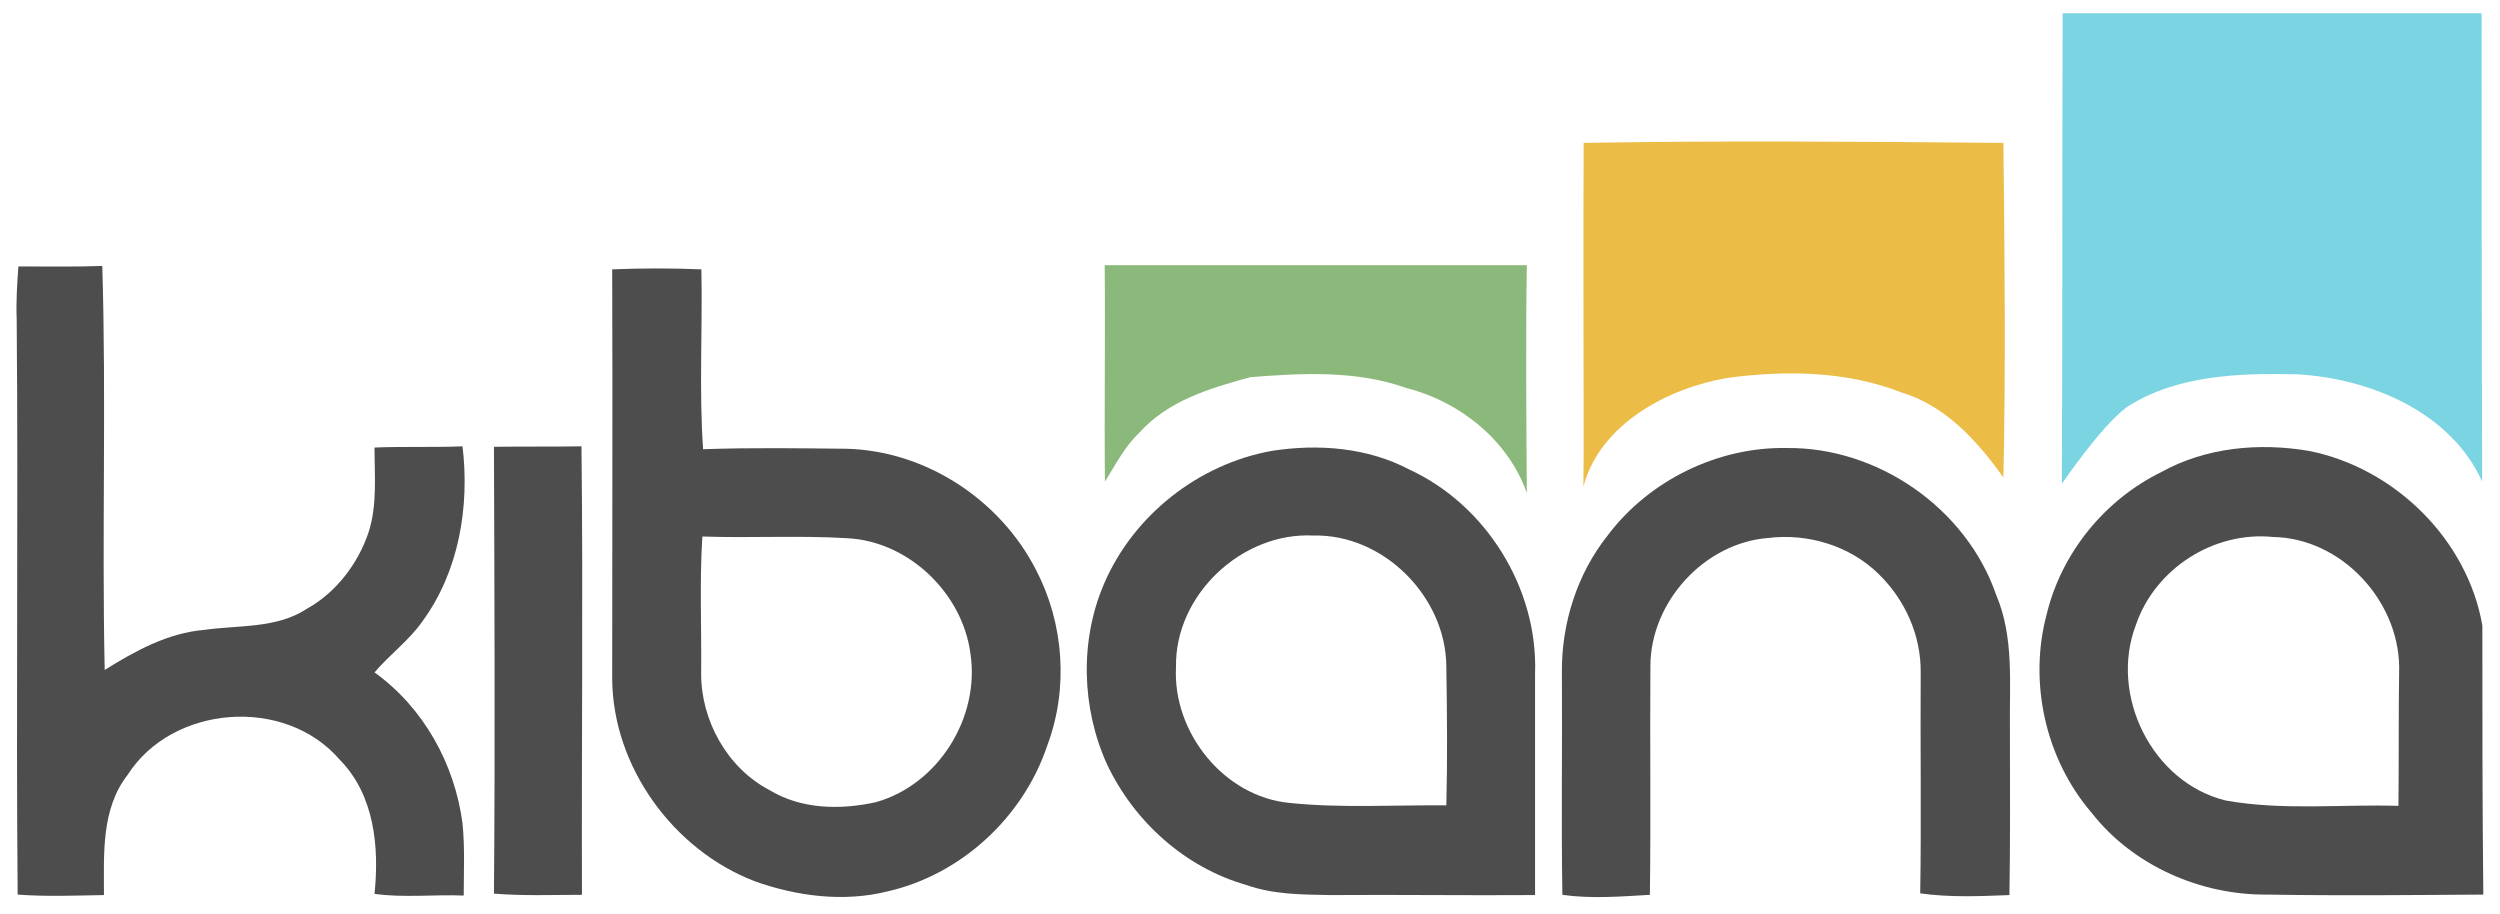
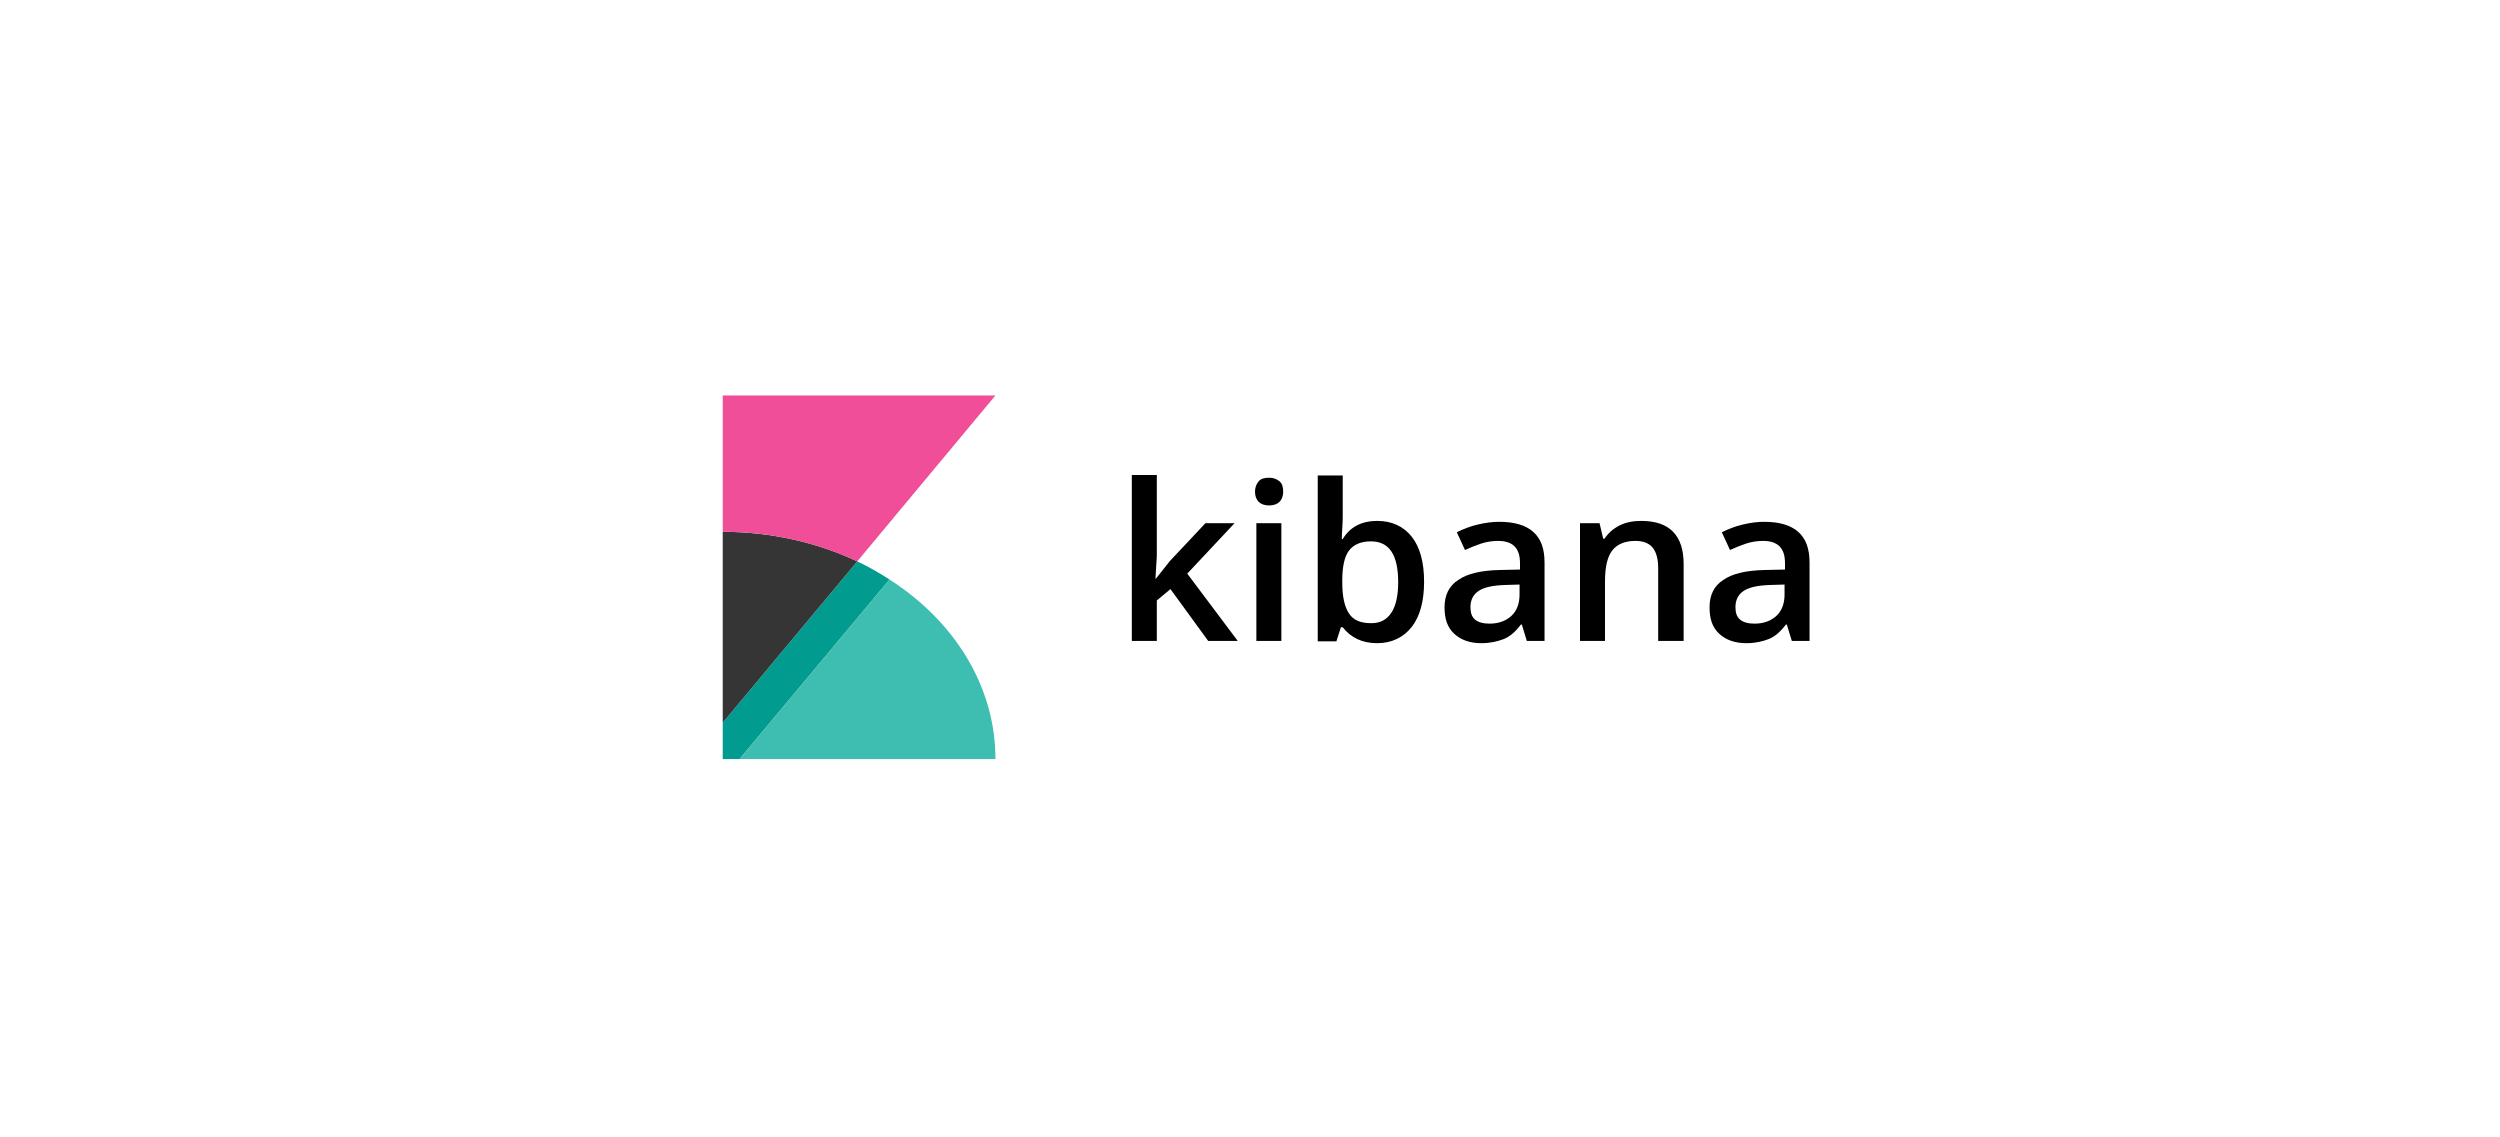
- <svg xmlns="http://www.w3.org/2000/svg" version="1.1" id="Layer_1" x="0px" y="0px" viewBox="-5 125 1034 378" enable-background="new -5 125 1034 378" xml:space="preserve">
-   <path fill="#7BD4E2" d="M848.1,130.5h173.3c0,60.2,0,120.7,0.2,181c0,4.2,0,12.6,0,12.6c-13.1-28.8-46.4-42.6-76.6-44.3  c-23.8-0.5-49.6,0.2-70.4,13.6c-10.9,8.2-26.8,31.7-26.8,31.7v-8.7C848.1,254.5,847.9,192.5,848.1,130.5z" />
-   <path fill="#EBBC46" d="M650,184.1c57.8-1,115.8-0.5,173.6,0c0.5,46.1,1,92.2,0,138.4c-10.7-15.1-24.1-29.8-42.2-35.2  c-22.8-8.9-47.9-9.2-71.9-6c-24.8,4.2-52.7,19.1-59.6,44.9c0,0,0.1-9.7,0.1-14.6C650,269.1,649.8,226.7,650,184.1z" />
-   <path fill="#4D4D4D" d="M2.6,235.2c11.7,0,23.3,0.2,34.7-0.2c1.7,55.5-0.2,111.3,1,167.1c12.6-7.9,26.3-15.4,41.4-16.6  c14.1-2,29.8-0.5,42.2-8.7c12.1-6.7,21.1-18.6,25.5-31.5c3.7-11.4,2.5-23.6,2.5-35.2c12.1-0.5,24.3,0,36.4-0.5  c3,25-1.5,51.8-16.6,72.4c-5.5,7.9-13.4,13.6-19.8,21.1c20.3,14.6,33.2,37.9,36.4,62.5c1,9.9,0.5,19.8,0.5,29.8  c-12.4-0.5-24.8,1-36.9-0.7c2-19.3,0-40.9-14.4-55.5c-22.6-26.3-69.2-22.8-87.8,6.4c-10.9,14.1-9.7,32.7-9.7,49.6  c-11.9,0.2-23.8,0.7-35.7-0.2C1.6,415.4,2.6,336.3,1.9,257C1.6,249.8,2.1,242.3,2.6,235.2z" />
-   <path fill="#8AB97B" d="M451.9,234.7h174.6c-0.5,31.2-0.2,63,0,94.2c-7.7-21.8-27.8-37.9-49.8-43.4c-20.6-7.4-43.1-6.2-64.5-4.5  c-16.6,4.5-34.2,9.7-46.1,23.1c-6,5.7-9.7,13.1-14.1,20.1C451.7,294.2,452.2,264.4,451.9,234.7z" />
-   <path fill="#4D4D4D" d="M199.3,309.8c11.9-0.2,24.1,0,36.2-0.2c0.7,61.7,0,123.7,0.2,185.5c-12.1,0-24.3,0.5-36.4-0.5  C199.8,433,199.5,371.3,199.3,309.8z" />
-   <path fill="#4D4D4D" d="M659.9,346.5c17.1-22.8,45.6-36.7,73.9-36.2c37.7-0.5,74.4,24.8,86.8,60.7c7.4,17.4,5.5,36.4,5.7,54.5  c0,23.3,0.2,46.4-0.2,69.7c-12.4,0.5-24.8,1-36.9-0.7c0.5-30.5,0-61,0.2-91.2c0.2-15.4-6.4-30.2-17.4-40.9  c-11.9-11.7-29.3-16.9-45.6-14.9c-26.5,2-48.8,26.5-48.8,53.1c-0.2,31.5,0.2,63-0.2,94.5c-12.1,0.7-24.3,1.7-36.2,0  c-0.5-30.5,0-61.2-0.2-92C640.8,382.9,647.3,362.3,659.9,346.5z" />
-   <path fill="#4D4D4D" d="M423.6,360.9c-14.9-29.3-45.9-49.6-78.8-50.3c-19.6-0.2-39.4-0.5-59,0.2c-1.7-24.8-0.2-49.6-0.7-74.4  c-12.1-0.5-24.5-0.5-36.9,0c0.2,56.5,0,112.8,0,169.3c0.2,36.4,25.3,70.9,59,83.8c17.4,6.2,36.7,8.7,54.8,4.2  c30.5-6.9,56.3-30.7,66.2-60.5C437,409.7,435,382.9,423.6,360.9z M357.2,456.8c-14.6,3.2-30.7,3-43.9-5c-17.6-9.2-28.5-29-28.3-48.6  c0.2-18.8-0.7-37.7,0.5-56.3c19.8,0.7,39.9-0.5,59.8,0.7c25.5,1.2,47.9,22.8,51.1,47.9C400.3,421.9,383,449.6,357.2,456.8z" />
-   <path fill="#4D4D4D" d="M577.9,319.2c-17.4-9.2-37.9-10.7-57-7.7c-30.2,5.5-57,26.5-69.2,54.8c-10.2,23.6-9.4,51.6,1.2,74.9  c11.2,23.6,32.2,42.6,57.5,49.8c11.2,4,23.1,4,35,4.2c28.3-0.2,56.3,0.2,84.5,0c0-30.5,0-61,0-91.5  C631.2,368.3,609.6,333.8,577.9,319.2z M593.2,458.1c-21.6-0.2-43.4,1.2-64.7-1c-27.3-2.5-48.6-29.3-47.1-56.3  c-0.5-29.8,27.3-55.8,56.8-54.3c29-0.7,54.8,25.3,55,54.1C593.5,419.9,593.7,439,593.2,458.1z" />
-   <path fill="#4D4D4D" d="M1021.7,383.7c-6.2-35.7-36.4-65.2-71.7-72.2c-20.6-3.5-42.6-1.5-61,8.7c-23.3,11.4-41.2,33.2-47.4,58.5  c-7.7,28.3-0.7,60.2,18.6,82.6c17.1,21.8,45.1,34,72.6,33.7c29.8,0.5,59.5,0.2,89.3,0C1021.7,457.8,1021.7,420.6,1021.7,383.7z   M987,458.3c-23.8-0.7-47.9,2-71.4-2.2c-30.5-7.4-48.3-43.6-37.2-72.6c7.9-23.3,32.2-38.9,56.8-36.4c28,0.5,51.8,26,52.1,53.8  C987,419.9,987.2,439.2,987,458.3z" />
+ <svg xmlns="http://www.w3.org/2000/svg" version="1.1" id="Layer_1" x="0px" y="0px" viewBox="0 0 550 250" style="enable-background:new 0 0 550 250;" xml:space="preserve">
+   <style type="text/css">
+ 	.st0{fill:none;}
+ 	.st1{enable-background:new    ;}
+ 	.st2{fill:#019B8F;}
+ 	.st3{fill:#3EBEB0;}
+ 	.st4{fill:#353535;}
+ 	.st5{fill:#F04E98;}
+ </style>
+   <rect x="245" y="104.5" class="st0" width="163" height="41" />
+   <g class="st1">
+     <path d="M254.3,127.3l3.1-3.9l7.8-8.3h6.4l-10.4,11.1l11.1,14.8h-6.5l-8.3-11.4l-3,2.5v8.9h-5.5v-36.5h5.5v17.8l-0.3,5H254.3z" />
+     <path d="M276.1,108.2c0-1,0.3-1.7,0.8-2.3s1.3-0.8,2.3-0.8c1,0,1.7,0.3,2.3,0.8s0.8,1.3,0.8,2.3c0,0.9-0.3,1.7-0.8,2.2   s-1.3,0.8-2.3,0.8c-1,0-1.8-0.3-2.3-0.8S276.1,109.1,276.1,108.2z M281.9,141h-5.5v-25.9h5.5V141z" />
+     <path d="M303,114.6c3.2,0,5.8,1.2,7.6,3.5s2.7,5.6,2.7,9.9c0,4.2-0.9,7.6-2.7,9.9s-4.4,3.6-7.6,3.6c-3.3,0-5.8-1.2-7.6-3.5h-0.4   l-1,3.1h-4.1v-36.5h5.5v8.7c0,0.6,0,1.6-0.1,2.9s-0.1,2.1-0.1,2.4h0.2C297,115.9,299.6,114.6,303,114.6z M301.6,119.1   c-2.2,0-3.8,0.7-4.8,2s-1.5,3.5-1.5,6.6v0.4c0,3.2,0.5,5.4,1.5,6.9s2.6,2.1,4.9,2.1c2,0,3.4-0.8,4.4-2.3s1.5-3.8,1.5-6.7   C307.6,122,305.6,119.1,301.6,119.1z" />
+     <path d="M335.9,141l-1.1-3.6h-0.2c-1.2,1.6-2.5,2.7-3.8,3.2s-2.9,0.9-4.9,0.9c-2.5,0-4.5-0.7-6-2.1s-2.1-3.3-2.1-5.8   c0-2.7,1-4.7,3-6c2-1.4,5-2.1,9.1-2.2l4.5-0.1v-1.4c0-1.7-0.4-2.9-1.2-3.7s-2-1.2-3.6-1.2c-1.3,0-2.6,0.2-3.8,0.6s-2.4,0.9-3.5,1.4   l-1.8-3.9c1.4-0.7,2.9-1.3,4.6-1.7s3.2-0.6,4.7-0.6c3.3,0,5.8,0.7,7.5,2.2s2.5,3.7,2.5,6.8V141H335.9z M327.7,137.2   c2,0,3.6-0.6,4.8-1.7s1.8-2.7,1.8-4.7v-2.2l-3.3,0.1c-2.6,0.1-4.5,0.5-5.7,1.3s-1.8,2-1.8,3.6c0,1.2,0.3,2.1,1,2.7   S326.3,137.2,327.7,137.2z" />
+     <path d="M370.3,141h-5.5V125c0-2-0.4-3.5-1.2-4.5s-2.1-1.5-3.8-1.5c-2.3,0-4,0.7-5.1,2.1s-1.6,3.7-1.6,6.9V141h-5.5v-25.9h4.3   l0.8,3.4h0.3c0.8-1.2,1.9-2.2,3.3-2.9s3-1,4.8-1c6.2,0,9.3,3.2,9.3,9.5V141z" />
+     <path d="M394.2,141l-1.1-3.6h-0.2c-1.2,1.6-2.5,2.7-3.8,3.2s-2.9,0.9-4.9,0.9c-2.5,0-4.5-0.7-6-2.1s-2.1-3.3-2.1-5.8   c0-2.7,1-4.7,3-6c2-1.4,5-2.1,9.1-2.2l4.5-0.1v-1.4c0-1.7-0.4-2.9-1.2-3.7s-2-1.2-3.6-1.2c-1.3,0-2.6,0.2-3.8,0.6s-2.4,0.9-3.5,1.4   l-1.8-3.9c1.4-0.7,2.9-1.3,4.6-1.7s3.2-0.6,4.7-0.6c3.3,0,5.8,0.7,7.5,2.2s2.5,3.7,2.5,6.8V141H394.2z M386,137.2   c2,0,3.6-0.6,4.8-1.7s1.8-2.7,1.8-4.7v-2.2l-3.3,0.1c-2.6,0.1-4.5,0.5-5.7,1.3s-1.8,2-1.8,3.6c0,1.2,0.3,2.1,1,2.7   S384.6,137.2,386,137.2z" />
+   </g>
+   <g>
+     <g>
+       <path class="st2" d="M188.6,123.5L159,159v8h3.7l33-39.5C193.4,126,191.1,124.7,188.6,123.5z" />
+       <path class="st3" d="M195.7,127.5l-33,39.5H219C219,150.9,209.9,136.6,195.7,127.5z" />
+     </g>
+     <g>
+       <path class="st4" d="M159,159l29.6-35.5c-8.7-4.1-18.8-6.5-29.6-6.5V159z" />
+       <path class="st5" d="M159,87v30c10.8,0,20.8,2.4,29.6,6.5L219,87H159z" />
+     </g>
+   </g>
</svg>
